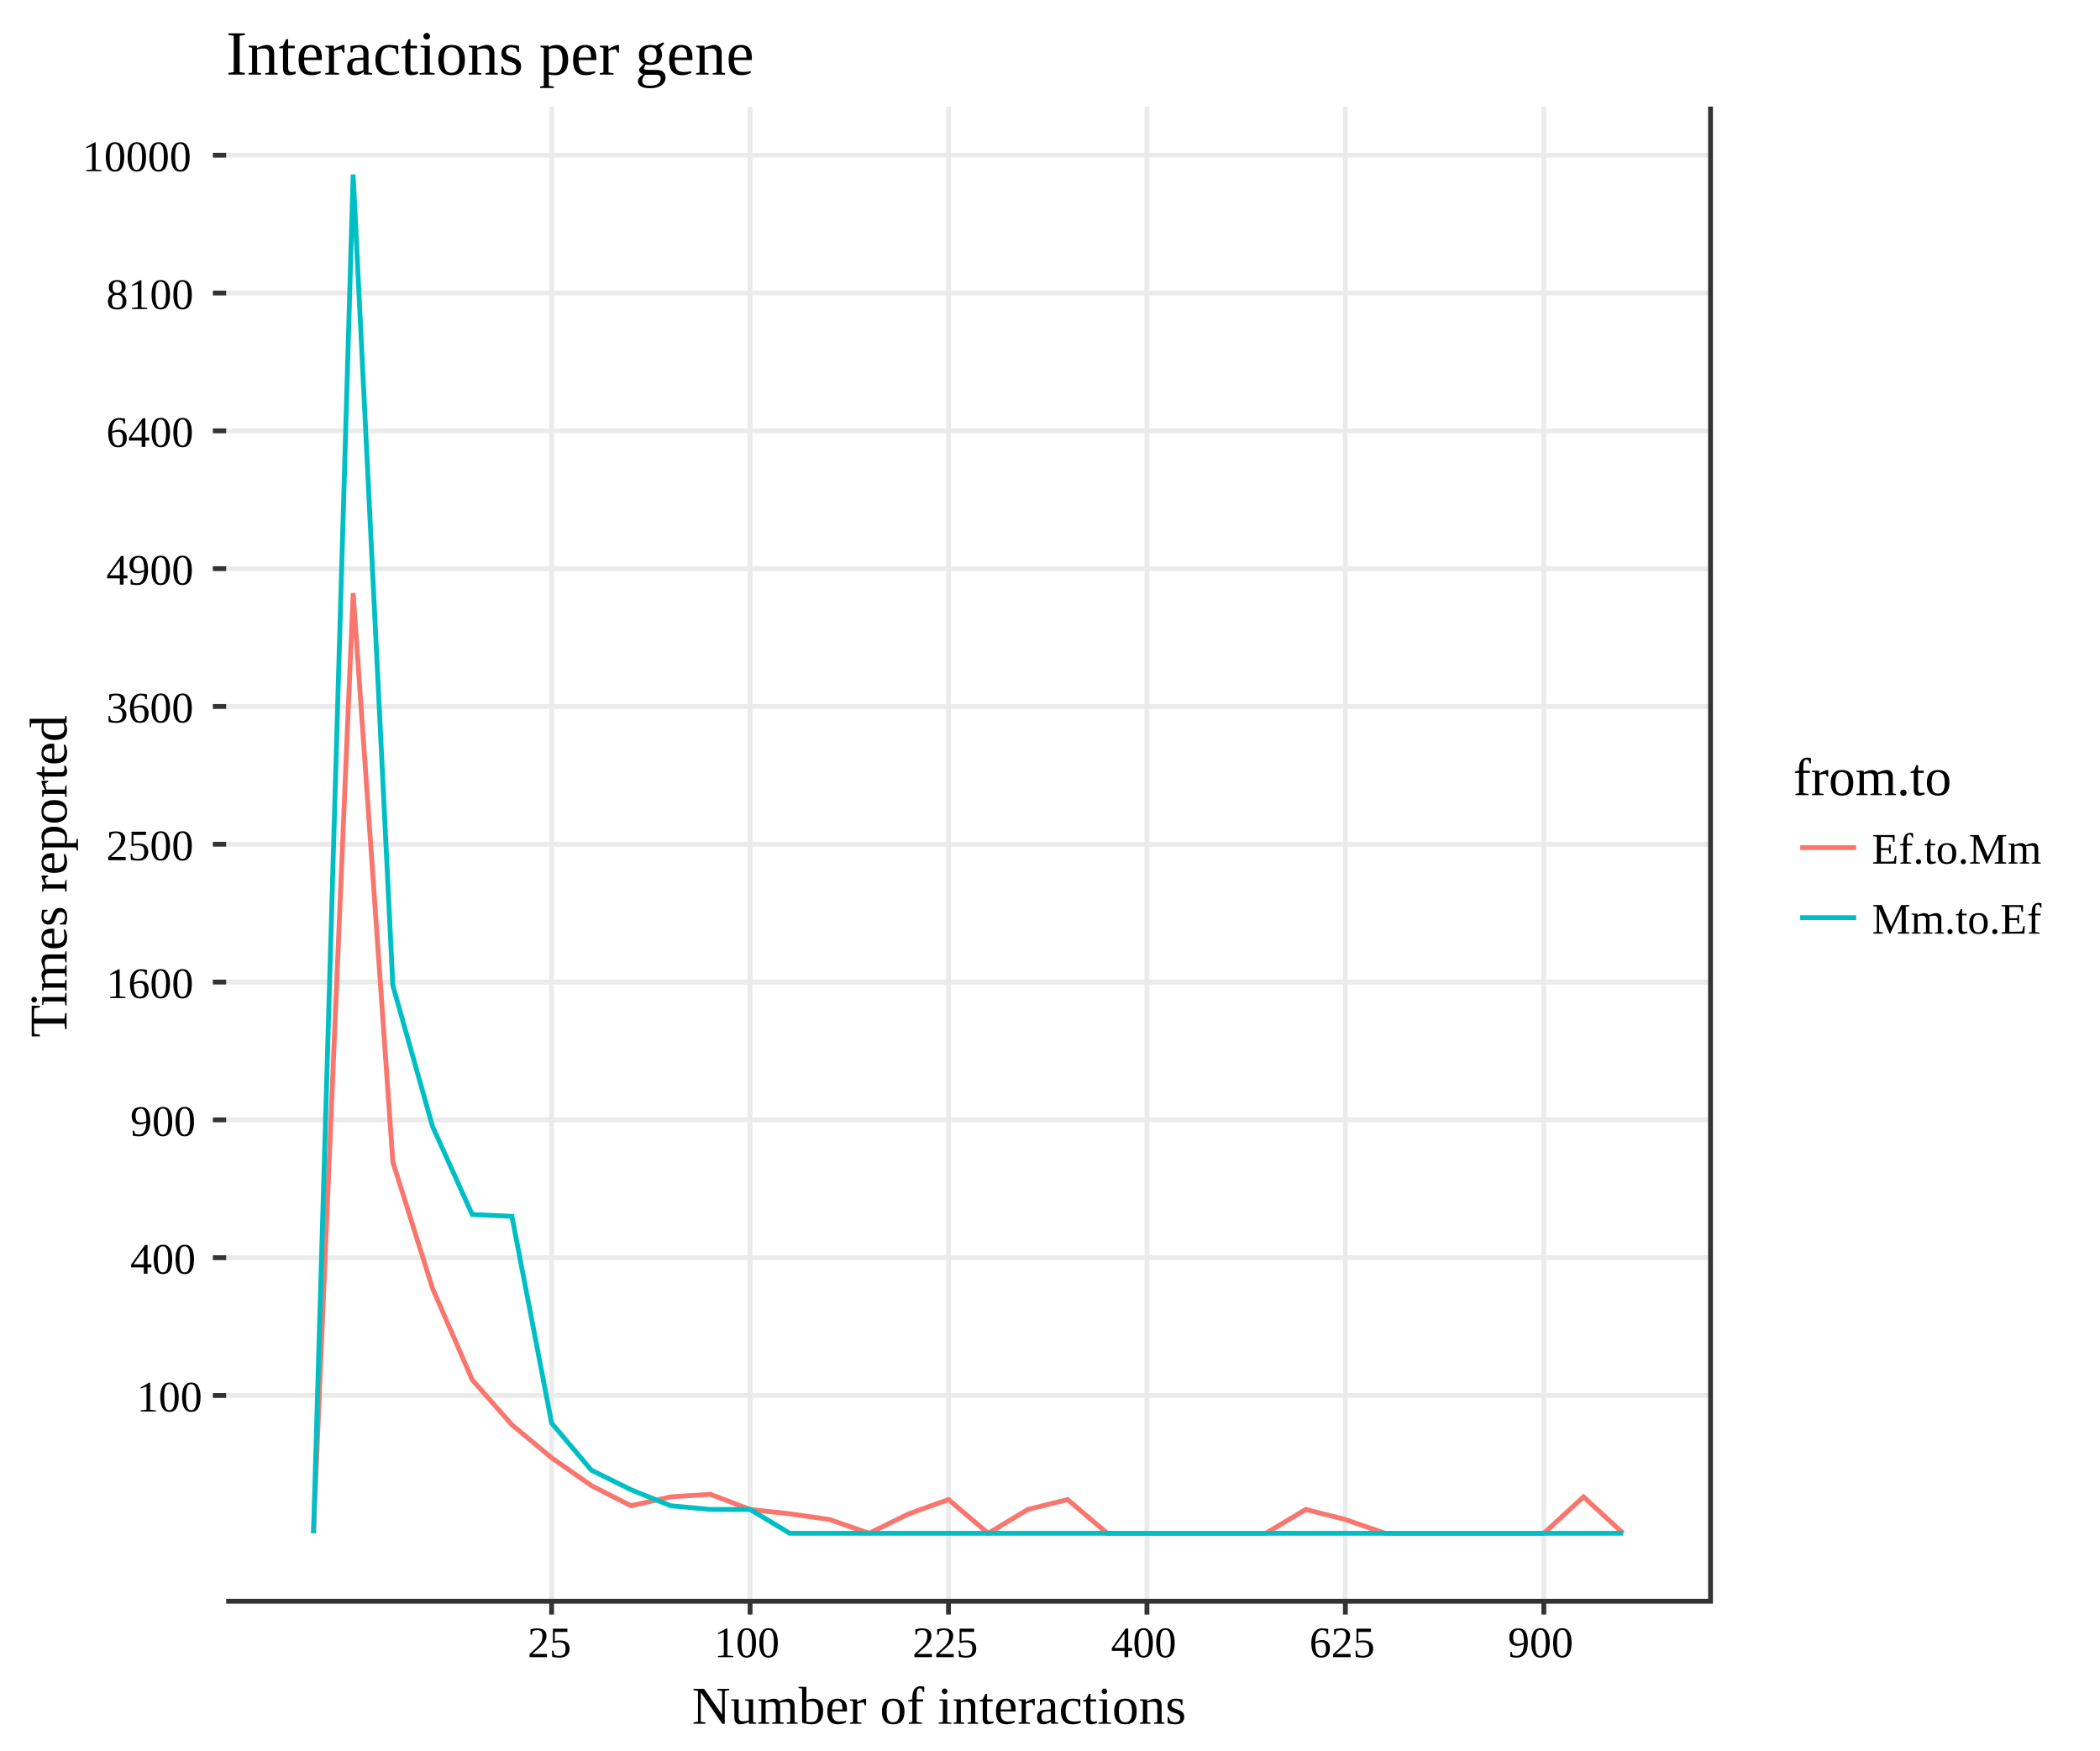
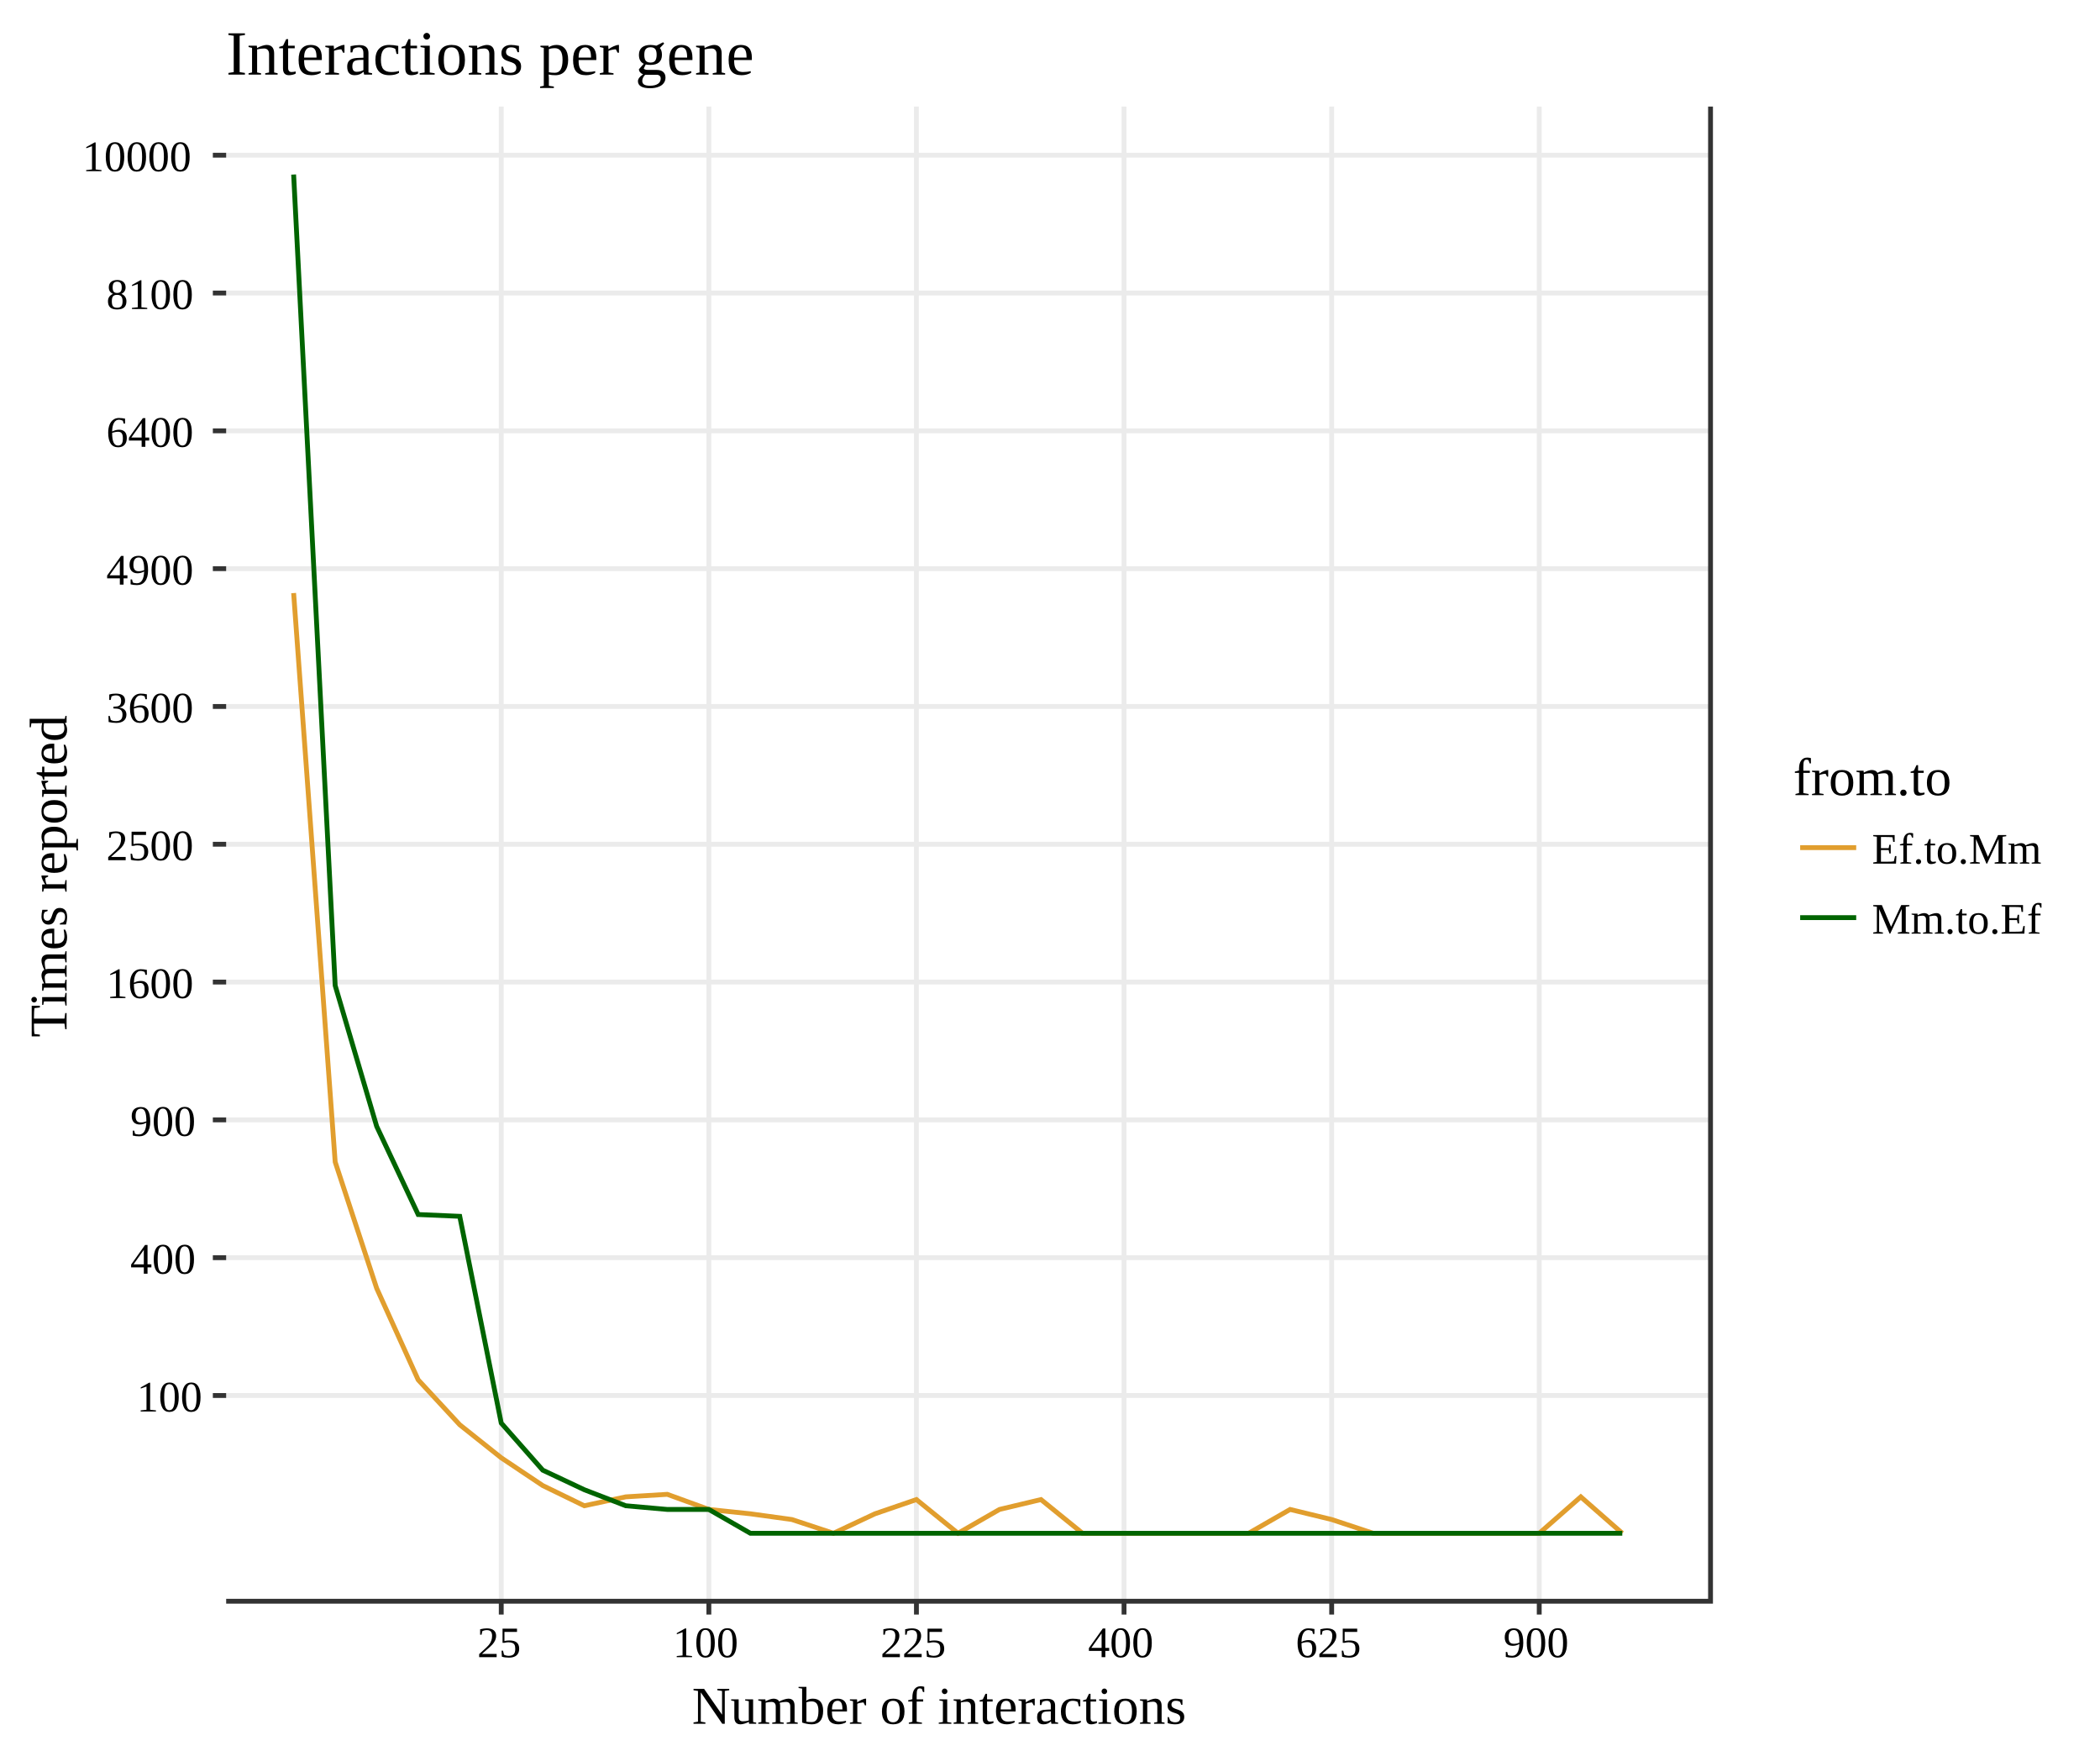
<svg xmlns="http://www.w3.org/2000/svg" width="433.62" height="361.35" viewBox="0,0,433.62,361.35">
  <rect width="100%" height="100%" style="fill:#FFFFFF" />
  <polygon points="0.00 , 361.35 0.00 , 0.00 433.62 , 0.00 433.62 , 361.35 " style="stroke-width:1;stroke:#FFFFFF;fill:#FFFFFF;stroke-opacity:1;fill-opacity:1" />
  <polygon points="46.70 , 330.55 46.70 , 22.00 353.20 , 22.00 353.20 , 330.55 " style="stroke-width:1;stroke:#FFFFFF;fill:#FFFFFF;stroke-opacity:0;fill-opacity:1" />
  <polyline points="46.70 , 316.52 353.20 , 316.52 " style="stroke-width:0;stroke:#EBEBEB;fill:#000000;stroke-opacity:1;fill-opacity:0" />
  <polyline points="46.70 , 302.30 353.20 , 302.30 " style="stroke-width:0;stroke:#EBEBEB;fill:#000000;stroke-opacity:1;fill-opacity:0" />
  <polyline points="46.70 , 273.85 353.20 , 273.85 " style="stroke-width:0;stroke:#EBEBEB;fill:#000000;stroke-opacity:1;fill-opacity:0" />
  <polyline points="46.70 , 245.40 353.20 , 245.40 " style="stroke-width:0;stroke:#EBEBEB;fill:#000000;stroke-opacity:1;fill-opacity:0" />
  <polyline points="46.70 , 216.96 353.20 , 216.96 " style="stroke-width:0;stroke:#EBEBEB;fill:#000000;stroke-opacity:1;fill-opacity:0" />
  <polyline points="46.70 , 188.51 353.20 , 188.51 " style="stroke-width:0;stroke:#EBEBEB;fill:#000000;stroke-opacity:1;fill-opacity:0" />
  <polyline points="46.70 , 160.06 353.20 , 160.06 " style="stroke-width:0;stroke:#EBEBEB;fill:#000000;stroke-opacity:1;fill-opacity:0" />
  <polyline points="46.70 , 131.61 353.20 , 131.61 " style="stroke-width:0;stroke:#EBEBEB;fill:#000000;stroke-opacity:1;fill-opacity:0" />
  <polyline points="46.70 , 103.16 353.20 , 103.16 " style="stroke-width:0;stroke:#EBEBEB;fill:#000000;stroke-opacity:1;fill-opacity:0" />
  <polyline points="46.70 , 74.72 353.20 , 74.72 " style="stroke-width:0;stroke:#EBEBEB;fill:#000000;stroke-opacity:1;fill-opacity:0" />
  <polyline points="46.70 , 46.27 353.20 , 46.27 " style="stroke-width:0;stroke:#EBEBEB;fill:#000000;stroke-opacity:1;fill-opacity:0" />
-   <polyline points="72.92 , 330.55 72.92 , 22.00 " style="stroke-width:0;stroke:#EBEBEB;fill:#000000;stroke-opacity:1;fill-opacity:0" />
-   <polyline points="93.41 , 330.55 93.41 , 22.00 " style="stroke-width:0;stroke:#EBEBEB;fill:#000000;stroke-opacity:1;fill-opacity:0" />
-   <polyline points="134.39 , 330.55 134.39 , 22.00 " style="stroke-width:0;stroke:#EBEBEB;fill:#000000;stroke-opacity:1;fill-opacity:0" />
-   <polyline points="175.36 , 330.55 175.36 , 22.00 " style="stroke-width:0;stroke:#EBEBEB;fill:#000000;stroke-opacity:1;fill-opacity:0" />
-   <polyline points="216.34 , 330.55 216.34 , 22.00 " style="stroke-width:0;stroke:#EBEBEB;fill:#000000;stroke-opacity:1;fill-opacity:0" />
-   <polyline points="257.31 , 330.55 257.31 , 22.00 " style="stroke-width:0;stroke:#EBEBEB;fill:#000000;stroke-opacity:1;fill-opacity:0" />
-   <polyline points="298.29 , 330.55 298.29 , 22.00 " style="stroke-width:0;stroke:#EBEBEB;fill:#000000;stroke-opacity:1;fill-opacity:0" />
+   <polyline points="60.63 , 330.55 60.63 , 22.00 " style="stroke-width:0;stroke:#EBEBEB;fill:#000000;stroke-opacity:1;fill-opacity:0" />
+   <polyline points="82.07 , 330.55 82.07 , 22.00 " style="stroke-width:0;stroke:#EBEBEB;fill:#000000;stroke-opacity:1;fill-opacity:0" />
+   <polyline points="124.93 , 330.55 124.93 , 22.00 " style="stroke-width:0;stroke:#EBEBEB;fill:#000000;stroke-opacity:1;fill-opacity:0" />
+   <polyline points="167.80 , 330.55 167.80 , 22.00 " style="stroke-width:0;stroke:#EBEBEB;fill:#000000;stroke-opacity:1;fill-opacity:0" />
+   <polyline points="210.67 , 330.55 210.67 , 22.00 " style="stroke-width:0;stroke:#EBEBEB;fill:#000000;stroke-opacity:1;fill-opacity:0" />
+   <polyline points="253.53 , 330.55 253.53 , 22.00 " style="stroke-width:0;stroke:#EBEBEB;fill:#000000;stroke-opacity:1;fill-opacity:0" />
+   <polyline points="296.40 , 330.55 296.40 , 22.00 " style="stroke-width:0;stroke:#EBEBEB;fill:#000000;stroke-opacity:1;fill-opacity:0" />
  <polyline points="339.27 , 330.55 339.27 , 22.00 " style="stroke-width:0;stroke:#EBEBEB;fill:#000000;stroke-opacity:1;fill-opacity:0" />
  <polyline points="46.70 , 288.08 353.20 , 288.08 " style="stroke-width:1;stroke:#EBEBEB;fill:#000000;stroke-opacity:1;fill-opacity:0" />
  <polyline points="46.70 , 259.63 353.20 , 259.63 " style="stroke-width:1;stroke:#EBEBEB;fill:#000000;stroke-opacity:1;fill-opacity:0" />
  <polyline points="46.70 , 231.18 353.20 , 231.18 " style="stroke-width:1;stroke:#EBEBEB;fill:#000000;stroke-opacity:1;fill-opacity:0" />
  <polyline points="46.70 , 202.73 353.20 , 202.73 " style="stroke-width:1;stroke:#EBEBEB;fill:#000000;stroke-opacity:1;fill-opacity:0" />
  <polyline points="46.70 , 174.28 353.20 , 174.28 " style="stroke-width:1;stroke:#EBEBEB;fill:#000000;stroke-opacity:1;fill-opacity:0" />
  <polyline points="46.70 , 145.84 353.20 , 145.84 " style="stroke-width:1;stroke:#EBEBEB;fill:#000000;stroke-opacity:1;fill-opacity:0" />
  <polyline points="46.70 , 117.39 353.20 , 117.39 " style="stroke-width:1;stroke:#EBEBEB;fill:#000000;stroke-opacity:1;fill-opacity:0" />
  <polyline points="46.70 , 88.94 353.20 , 88.94 " style="stroke-width:1;stroke:#EBEBEB;fill:#000000;stroke-opacity:1;fill-opacity:0" />
  <polyline points="46.70 , 60.49 353.20 , 60.49 " style="stroke-width:1;stroke:#EBEBEB;fill:#000000;stroke-opacity:1;fill-opacity:0" />
  <polyline points="46.70 , 32.04 353.20 , 32.04 " style="stroke-width:1;stroke:#EBEBEB;fill:#000000;stroke-opacity:1;fill-opacity:0" />
-   <polyline points="113.90 , 330.55 113.90 , 22.00 " style="stroke-width:1;stroke:#EBEBEB;fill:#000000;stroke-opacity:1;fill-opacity:0" />
-   <polyline points="154.88 , 330.55 154.88 , 22.00 " style="stroke-width:1;stroke:#EBEBEB;fill:#000000;stroke-opacity:1;fill-opacity:0" />
-   <polyline points="195.85 , 330.55 195.85 , 22.00 " style="stroke-width:1;stroke:#EBEBEB;fill:#000000;stroke-opacity:1;fill-opacity:0" />
-   <polyline points="236.83 , 330.55 236.83 , 22.00 " style="stroke-width:1;stroke:#EBEBEB;fill:#000000;stroke-opacity:1;fill-opacity:0" />
-   <polyline points="277.80 , 330.55 277.80 , 22.00 " style="stroke-width:1;stroke:#EBEBEB;fill:#000000;stroke-opacity:1;fill-opacity:0" />
-   <polyline points="318.78 , 330.55 318.78 , 22.00 " style="stroke-width:1;stroke:#EBEBEB;fill:#000000;stroke-opacity:1;fill-opacity:0" />
-   <polyline points="64.73 , 316.52 72.92 , 122.43 81.12 , 239.87 89.31 , 265.95 97.51 , 284.85 105.70 , 294.12 113.90 , 300.94 122.10 , 306.67 130.29 , 310.84 138.49 , 309.00 146.68 , 308.48 154.88 , 311.60 163.07 , 312.50 171.27 , 313.68 179.46 , 316.52 187.66 , 312.50 195.85 , 309.56 204.05 , 316.52 212.24 , 311.60 220.44 , 309.56 228.63 , 316.52 236.83 , 316.52 245.02 , 316.52 253.22 , 316.52 261.41 , 316.52 269.61 , 311.60 277.80 , 313.68 286.00 , 316.52 294.19 , 316.52 302.39 , 316.52 310.58 , 316.52 318.78 , 316.52 326.97 , 309.00 335.17 , 316.52 " style="stroke-width:1;stroke:#F8766D;fill:#000000;stroke-opacity:1;fill-opacity:0" />
-   <polyline points="64.73 , 316.52 72.92 , 36.03 81.12 , 203.45 89.31 , 232.52 97.51 , 250.72 105.70 , 251.09 113.90 , 293.77 122.10 , 303.49 130.29 , 307.53 138.49 , 310.84 146.68 , 311.60 154.88 , 311.60 163.07 , 316.52 171.27 , 316.52 179.46 , 316.52 187.66 , 316.52 195.85 , 316.52 204.05 , 316.52 212.24 , 316.52 220.44 , 316.52 228.63 , 316.52 236.83 , 316.52 245.02 , 316.52 253.22 , 316.52 261.41 , 316.52 269.61 , 316.52 277.80 , 316.52 286.00 , 316.52 294.19 , 316.52 302.39 , 316.52 310.58 , 316.52 318.78 , 316.52 326.97 , 316.52 335.17 , 316.52 " style="stroke-width:1;stroke:#00BFC4;fill:#000000;stroke-opacity:1;fill-opacity:0" />
+   <polyline points="103.50 , 330.55 103.50 , 22.00 " style="stroke-width:1;stroke:#EBEBEB;fill:#000000;stroke-opacity:1;fill-opacity:0" />
+   <polyline points="146.37 , 330.55 146.37 , 22.00 " style="stroke-width:1;stroke:#EBEBEB;fill:#000000;stroke-opacity:1;fill-opacity:0" />
+   <polyline points="189.23 , 330.55 189.23 , 22.00 " style="stroke-width:1;stroke:#EBEBEB;fill:#000000;stroke-opacity:1;fill-opacity:0" />
+   <polyline points="232.10 , 330.55 232.10 , 22.00 " style="stroke-width:1;stroke:#EBEBEB;fill:#000000;stroke-opacity:1;fill-opacity:0" />
+   <polyline points="274.97 , 330.55 274.97 , 22.00 " style="stroke-width:1;stroke:#EBEBEB;fill:#000000;stroke-opacity:1;fill-opacity:0" />
+   <polyline points="317.83 , 330.55 317.83 , 22.00 " style="stroke-width:1;stroke:#EBEBEB;fill:#000000;stroke-opacity:1;fill-opacity:0" />
+   <polyline points="60.63 , 122.43 69.21 , 239.87 77.78 , 265.95 86.35 , 284.85 94.93 , 294.12 103.50 , 300.94 112.07 , 306.67 120.65 , 310.84 129.22 , 309.00 137.79 , 308.48 146.37 , 311.60 154.94 , 312.50 163.51 , 313.68 172.09 , 316.52 180.66 , 312.50 189.23 , 309.56 197.81 , 316.52 206.38 , 311.60 214.95 , 309.56 223.53 , 316.52 232.10 , 316.52 240.67 , 316.52 249.25 , 316.52 257.82 , 316.52 266.39 , 311.60 274.97 , 313.68 283.54 , 316.52 292.11 , 316.52 300.69 , 316.52 309.26 , 316.52 317.83 , 316.52 326.41 , 309.00 334.98 , 316.52 " style="stroke-width:1;stroke:#E19E2E;fill:#000000;stroke-opacity:1;fill-opacity:0" />
+   <polyline points="60.63 , 36.03 69.21 , 203.45 77.78 , 232.52 86.35 , 250.72 94.93 , 251.09 103.50 , 293.77 112.07 , 303.49 120.65 , 307.53 129.22 , 310.84 137.79 , 311.60 146.37 , 311.60 154.94 , 316.52 163.51 , 316.52 172.09 , 316.52 180.66 , 316.52 189.23 , 316.52 197.81 , 316.52 206.38 , 316.52 214.95 , 316.52 223.53 , 316.52 232.10 , 316.52 240.67 , 316.52 249.25 , 316.52 257.82 , 316.52 266.39 , 316.52 274.97 , 316.52 283.54 , 316.52 292.11 , 316.52 300.69 , 316.52 309.26 , 316.52 317.83 , 316.52 326.41 , 316.52 334.98 , 316.52 " style="stroke-width:1;stroke:#006400;fill:#000000;stroke-opacity:1;fill-opacity:0" />
  <polyline points="353.20 , 22.00 353.20 , 330.55 46.70 , 330.55 " style="stroke-width:1;stroke:#333333;fill:#000000;stroke-opacity:1;fill-opacity:0" />
  <text transform="translate(28.25,291.38)" style="font-size:9">100</text>
  <text transform="translate(26.90,262.93)" style="font-size:9">400</text>
  <text transform="translate(26.90,234.48)" style="font-size:9">900</text>
  <text transform="translate(21.95,206.03)" style="font-size:9">1600</text>
  <text transform="translate(21.95,177.58)" style="font-size:9">2500</text>
  <text transform="translate(21.95,149.14)" style="font-size:9">3600</text>
  <text transform="translate(21.95,120.69)" style="font-size:9">4900</text>
  <text transform="translate(21.95,92.24)" style="font-size:9">6400</text>
  <text transform="translate(21.95,63.79)" style="font-size:9">8100</text>
  <text transform="translate(17.00,35.34)" style="font-size:9">10000</text>
  <polyline points="43.95 , 288.08 46.70 , 288.08 " style="stroke-width:1;stroke:#333333;fill:#000000;stroke-opacity:1;fill-opacity:0" />
  <polyline points="43.95 , 259.63 46.70 , 259.63 " style="stroke-width:1;stroke:#333333;fill:#000000;stroke-opacity:1;fill-opacity:0" />
  <polyline points="43.95 , 231.18 46.70 , 231.18 " style="stroke-width:1;stroke:#333333;fill:#000000;stroke-opacity:1;fill-opacity:0" />
  <polyline points="43.95 , 202.73 46.70 , 202.73 " style="stroke-width:1;stroke:#333333;fill:#000000;stroke-opacity:1;fill-opacity:0" />
  <polyline points="43.95 , 174.28 46.70 , 174.28 " style="stroke-width:1;stroke:#333333;fill:#000000;stroke-opacity:1;fill-opacity:0" />
  <polyline points="43.95 , 145.84 46.70 , 145.84 " style="stroke-width:1;stroke:#333333;fill:#000000;stroke-opacity:1;fill-opacity:0" />
  <polyline points="43.95 , 117.39 46.70 , 117.39 " style="stroke-width:1;stroke:#333333;fill:#000000;stroke-opacity:1;fill-opacity:0" />
  <polyline points="43.95 , 88.94 46.70 , 88.94 " style="stroke-width:1;stroke:#333333;fill:#000000;stroke-opacity:1;fill-opacity:0" />
  <polyline points="43.95 , 60.49 46.70 , 60.49 " style="stroke-width:1;stroke:#333333;fill:#000000;stroke-opacity:1;fill-opacity:0" />
  <polyline points="43.95 , 32.04 46.70 , 32.04 " style="stroke-width:1;stroke:#333333;fill:#000000;stroke-opacity:1;fill-opacity:0" />
-   <polyline points="113.90 , 333.30 113.90 , 330.55 " style="stroke-width:1;stroke:#333333;fill:#000000;stroke-opacity:1;fill-opacity:0" />
-   <polyline points="154.88 , 333.30 154.88 , 330.55 " style="stroke-width:1;stroke:#333333;fill:#000000;stroke-opacity:1;fill-opacity:0" />
-   <polyline points="195.85 , 333.30 195.85 , 330.55 " style="stroke-width:1;stroke:#333333;fill:#000000;stroke-opacity:1;fill-opacity:0" />
-   <polyline points="236.83 , 333.30 236.83 , 330.55 " style="stroke-width:1;stroke:#333333;fill:#000000;stroke-opacity:1;fill-opacity:0" />
-   <polyline points="277.80 , 333.30 277.80 , 330.55 " style="stroke-width:1;stroke:#333333;fill:#000000;stroke-opacity:1;fill-opacity:0" />
-   <polyline points="318.78 , 333.30 318.78 , 330.55 " style="stroke-width:1;stroke:#333333;fill:#000000;stroke-opacity:1;fill-opacity:0" />
-   <text transform="translate(108.95,342.10)" style="font-size:9">25</text>
-   <text transform="translate(147.45,342.10)" style="font-size:9">100</text>
-   <text transform="translate(188.43,342.10)" style="font-size:9">225</text>
-   <text transform="translate(229.40,342.10)" style="font-size:9">400</text>
-   <text transform="translate(270.38,342.10)" style="font-size:9">625</text>
-   <text transform="translate(311.35,342.10)" style="font-size:9">900</text>
+   <polyline points="103.50 , 333.30 103.50 , 330.55 " style="stroke-width:1;stroke:#333333;fill:#000000;stroke-opacity:1;fill-opacity:0" />
+   <polyline points="146.37 , 333.30 146.37 , 330.55 " style="stroke-width:1;stroke:#333333;fill:#000000;stroke-opacity:1;fill-opacity:0" />
+   <polyline points="189.23 , 333.30 189.23 , 330.55 " style="stroke-width:1;stroke:#333333;fill:#000000;stroke-opacity:1;fill-opacity:0" />
+   <polyline points="232.10 , 333.30 232.10 , 330.55 " style="stroke-width:1;stroke:#333333;fill:#000000;stroke-opacity:1;fill-opacity:0" />
+   <polyline points="274.97 , 333.30 274.97 , 330.55 " style="stroke-width:1;stroke:#333333;fill:#000000;stroke-opacity:1;fill-opacity:0" />
+   <polyline points="317.83 , 333.30 317.83 , 330.55 " style="stroke-width:1;stroke:#333333;fill:#000000;stroke-opacity:1;fill-opacity:0" />
+   <text transform="translate(98.55,342.10)" style="font-size:9">25</text>
+   <text transform="translate(138.94,342.10)" style="font-size:9">100</text>
+   <text transform="translate(181.81,342.10)" style="font-size:9">225</text>
+   <text transform="translate(224.67,342.10)" style="font-size:9">400</text>
+   <text transform="translate(267.54,342.10)" style="font-size:9">625</text>
+   <text transform="translate(310.41,342.10)" style="font-size:9">900</text>
  <text transform="translate(142.89,355.85)" style="font-size:11">Number of interactions</text>
  <text transform="translate(13.75,214.15) rotate(-90)" style="font-size:11">Times reported</text>
  <rect x="364.58" y="150.20" width="63.54" height="52.15" style="stroke-width:1;stroke:#FFFFFF;fill:#FFFFFF;stroke-opacity:0;fill-opacity:1" />
  <text transform="translate(370.27,164.14)" style="font-size:11">from.to</text>
  <rect x="370.27" y="167.75" width="14.45" height="14.45" style="stroke-width:1;stroke:#FFFFFF;fill:#FFFFFF;stroke-opacity:0;fill-opacity:1" />
-   <line x1="371.71" y1="174.98" x2="383.28" y2="174.98" style="stroke-width:1;stroke:#F8766D;fill:#000000;stroke-opacity:1;fill-opacity:0" />
+   <line x1="371.71" y1="174.98" x2="383.28" y2="174.98" style="stroke-width:1;stroke:#E19E2E;fill:#000000;stroke-opacity:1;fill-opacity:0" />
  <rect x="370.27" y="182.21" width="14.45" height="14.45" style="stroke-width:1;stroke:#FFFFFF;fill:#FFFFFF;stroke-opacity:0;fill-opacity:1" />
-   <line x1="371.71" y1="189.43" x2="383.28" y2="189.43" style="stroke-width:1;stroke:#00BFC4;fill:#000000;stroke-opacity:1;fill-opacity:0" />
+   <line x1="371.71" y1="189.43" x2="383.28" y2="189.43" style="stroke-width:1;stroke:#006400;fill:#000000;stroke-opacity:1;fill-opacity:0" />
  <text transform="translate(386.53,178.28)" style="font-size:9">Ef.to.Mm</text>
  <text transform="translate(386.53,192.73)" style="font-size:9">Mm.to.Ef</text>
  <text transform="translate(46.70,15.40)" style="font-size:13">Interactions per gene</text>
</svg>
